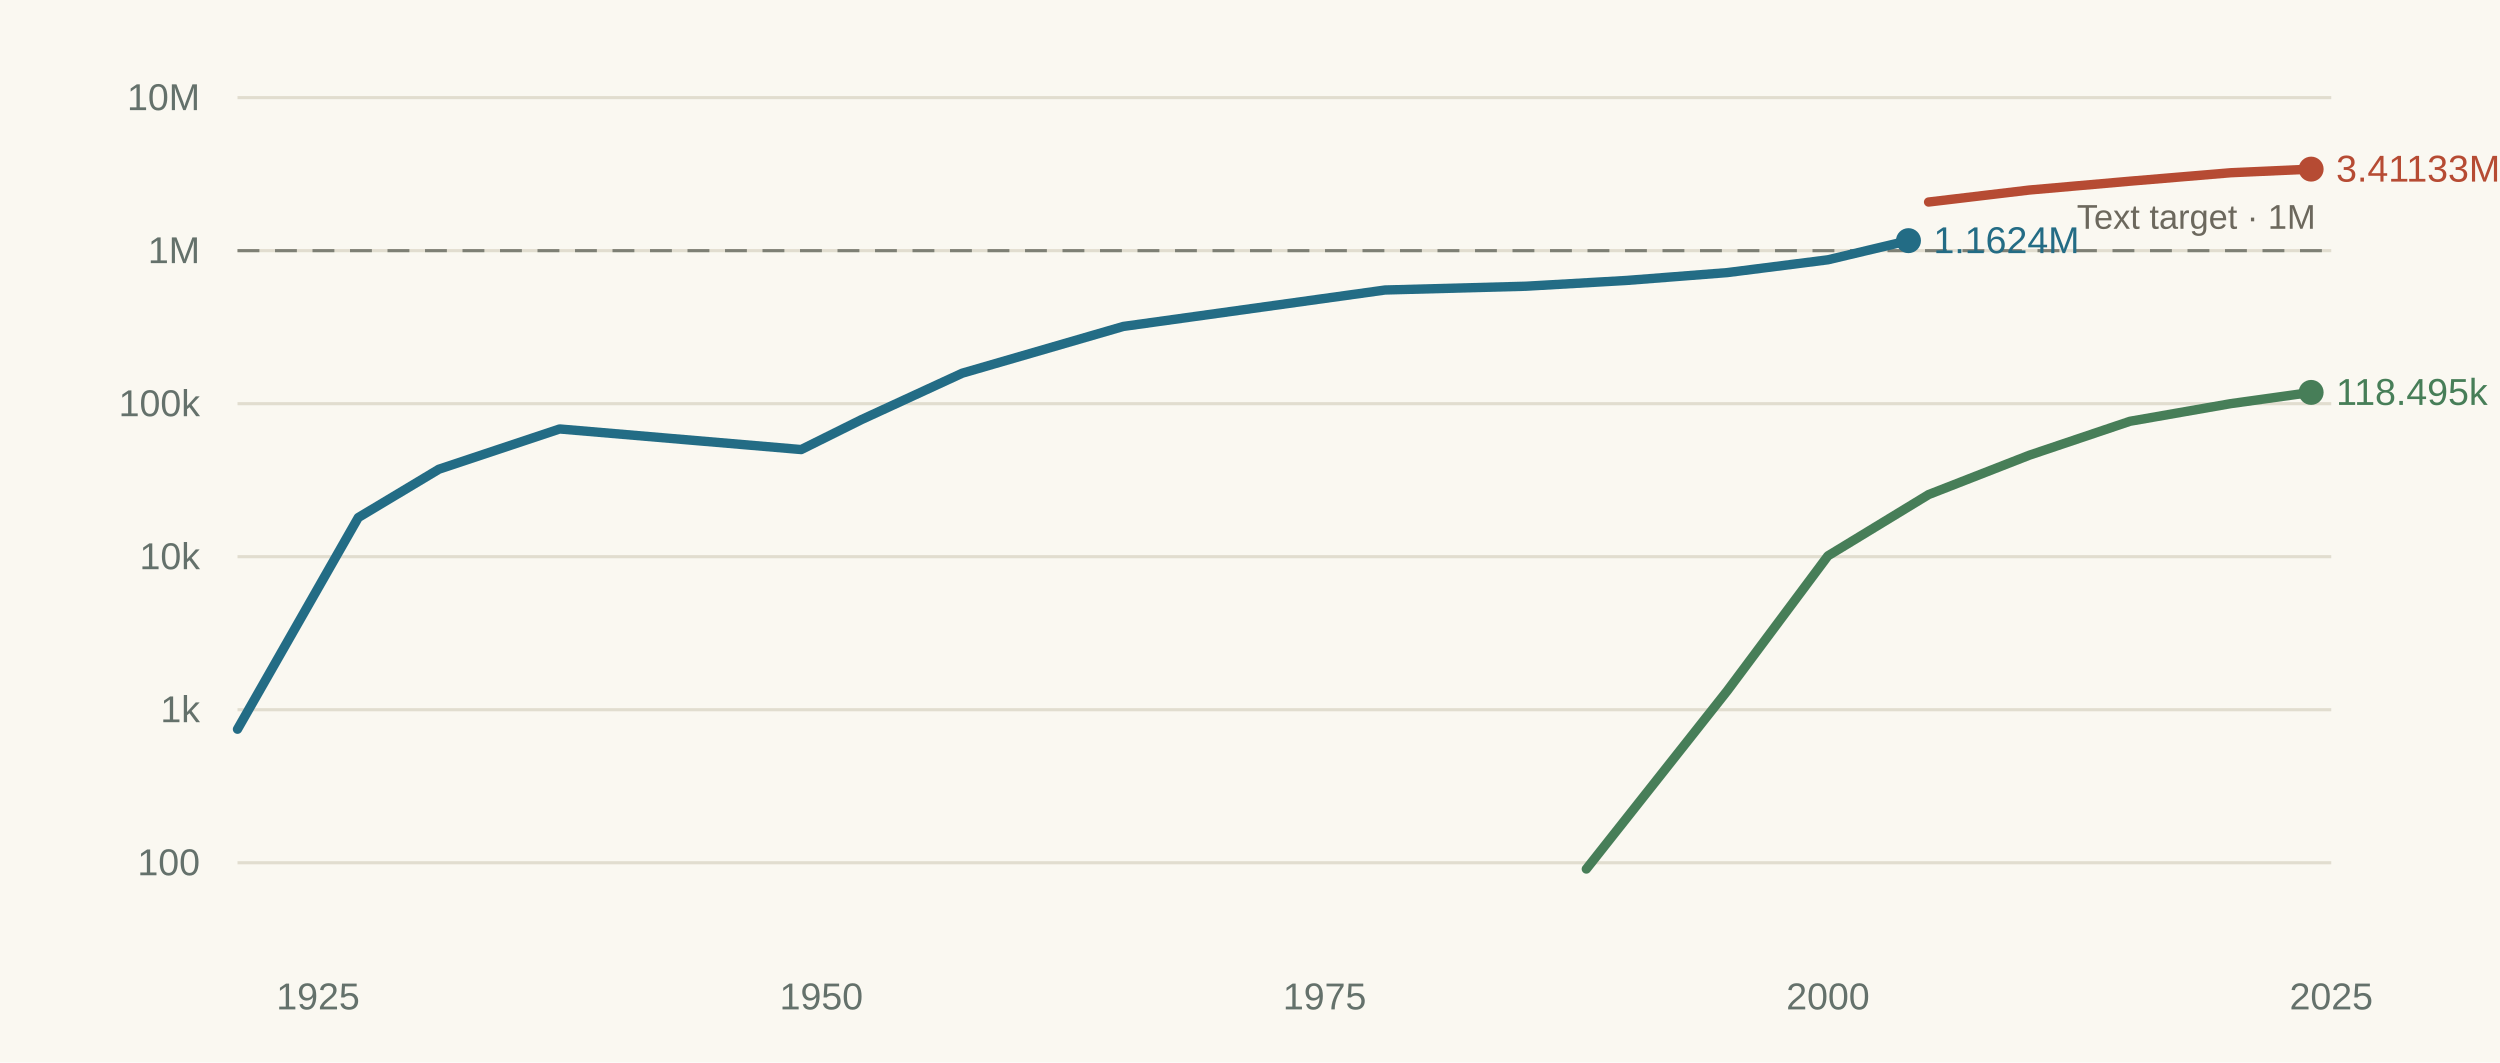
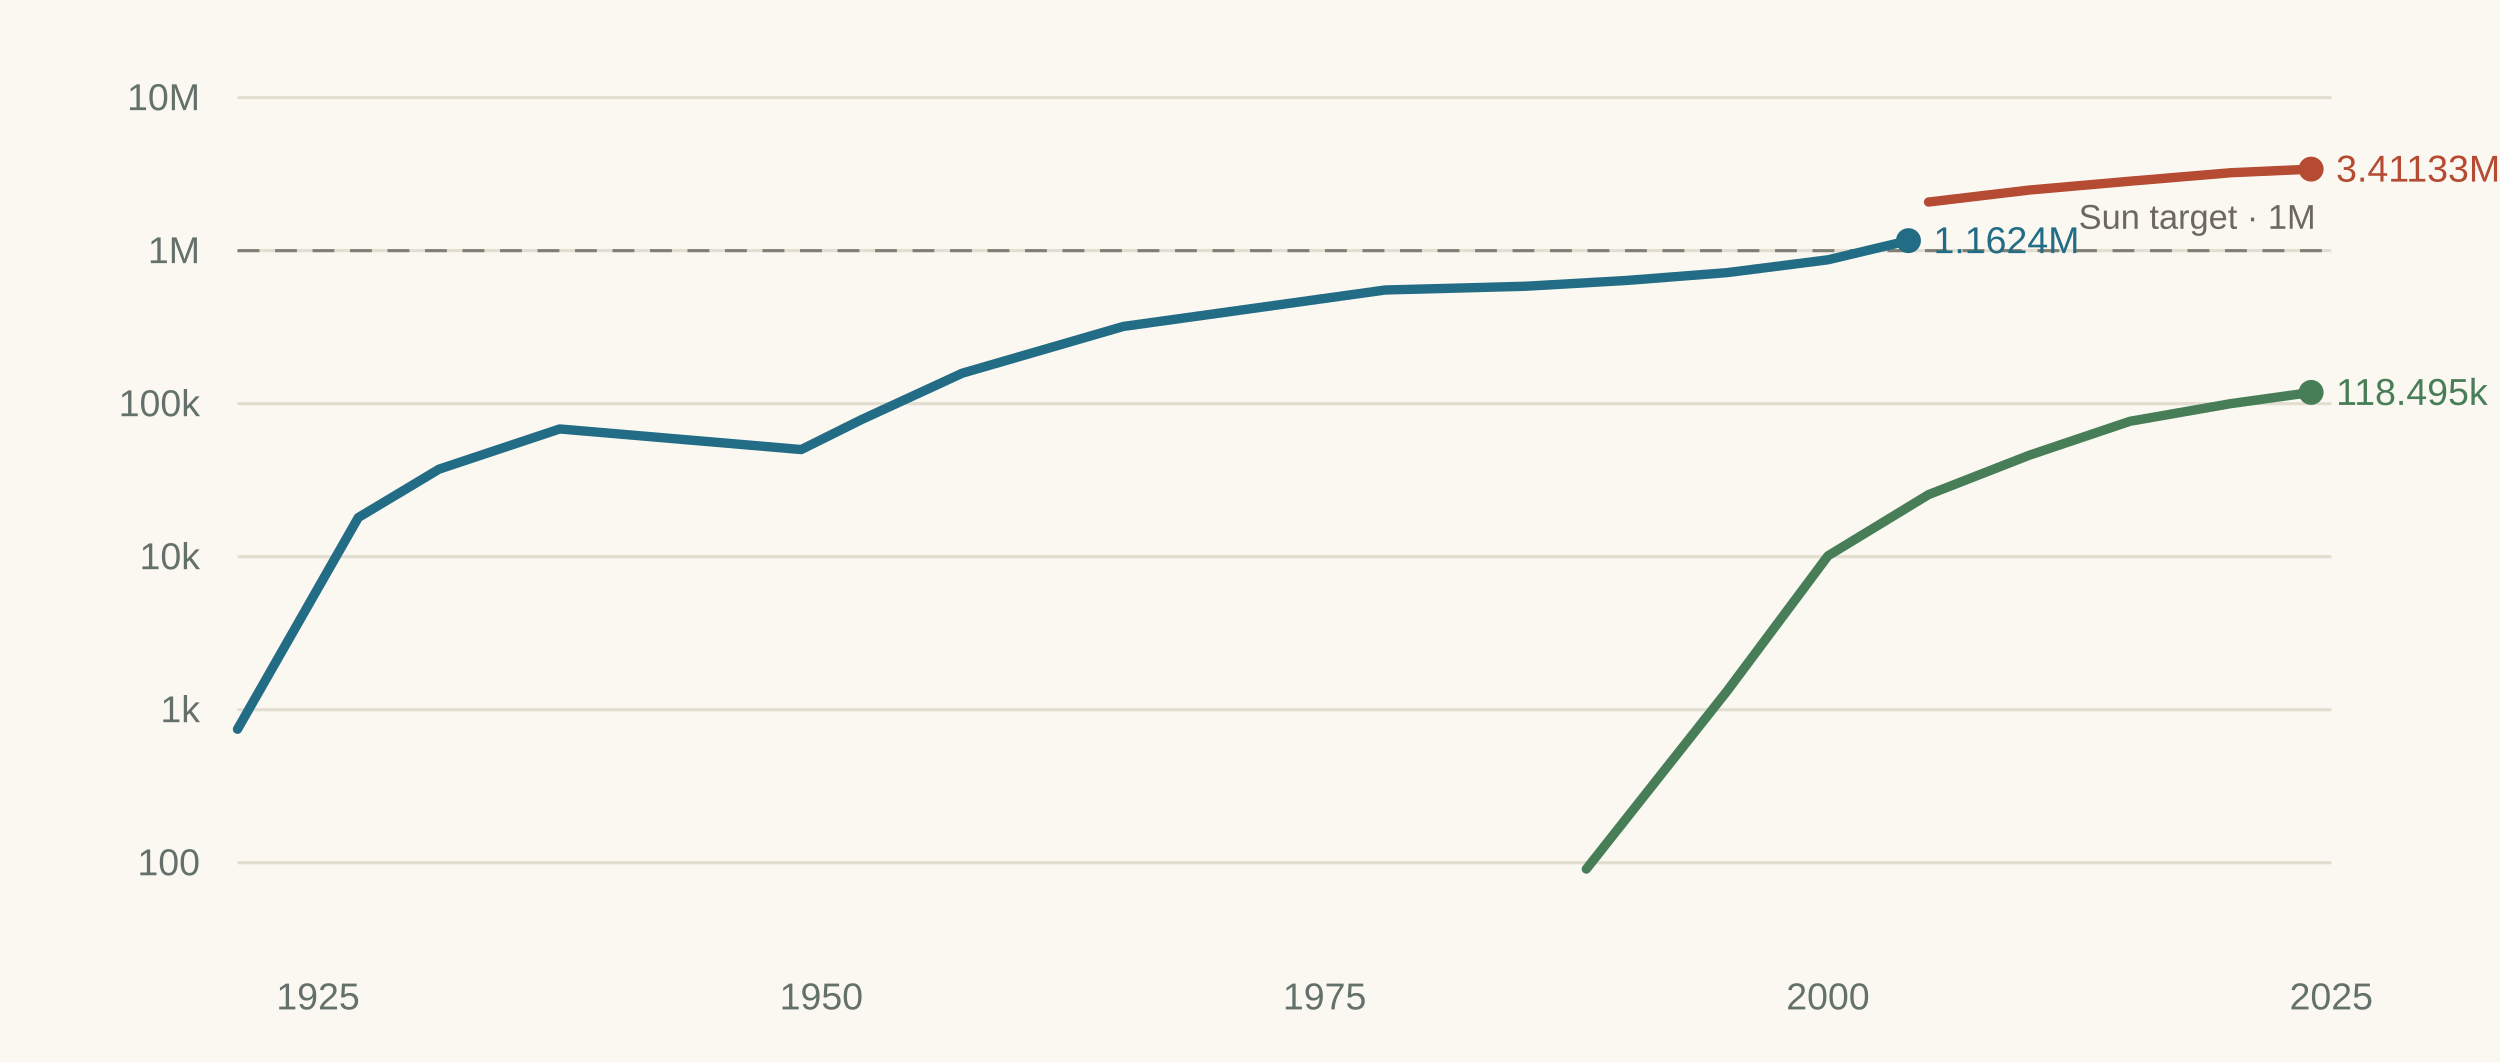
<svg xmlns="http://www.w3.org/2000/svg" viewBox="0 0 800 340" role="img" aria-labelledby="title">
  <rect width="800" height="340" fill="#faf8f1" />
  <path d="M76 276.08H746" stroke="#e1ddcf" fill="none" />
  <text x="64.00" y="280.08" text-anchor="end" fill="#64716b" font-size="12" font-family="Arial,sans-serif">100</text>
  <path d="M76 227.11H746" stroke="#e1ddcf" fill="none" />
  <text x="64.00" y="231.11" text-anchor="end" fill="#64716b" font-size="12" font-family="Arial,sans-serif">1k</text>
  <path d="M76 178.14H746" stroke="#e1ddcf" fill="none" />
  <text x="64.00" y="182.14" text-anchor="end" fill="#64716b" font-size="12" font-family="Arial,sans-serif">10k</text>
  <path d="M76 129.18H746" stroke="#e1ddcf" fill="none" />
  <text x="64.00" y="133.18" text-anchor="end" fill="#64716b" font-size="12" font-family="Arial,sans-serif">100k</text>
  <path d="M76 80.21H746" stroke="#e1ddcf" fill="none" />
  <text x="64.00" y="84.21" text-anchor="end" fill="#64716b" font-size="12" font-family="Arial,sans-serif">1M</text>
  <path d="M76 31.24H746" stroke="#e1ddcf" fill="none" />
  <text x="64.00" y="35.24" text-anchor="end" fill="#64716b" font-size="12" font-family="Arial,sans-serif">10M</text>
  <text x="101.77" y="323.00" text-anchor="middle" fill="#64716b" font-size="12" font-family="Arial,sans-serif">1925</text>
  <text x="262.83" y="323.00" text-anchor="middle" fill="#64716b" font-size="12" font-family="Arial,sans-serif">1950</text>
  <text x="423.88" y="323.00" text-anchor="middle" fill="#64716b" font-size="12" font-family="Arial,sans-serif">1975</text>
  <text x="584.94" y="323.00" text-anchor="middle" fill="#64716b" font-size="12" font-family="Arial,sans-serif">2000</text>
  <text x="746.00" y="323.00" text-anchor="middle" fill="#64716b" font-size="12" font-family="Arial,sans-serif">2025</text>
  <path d="M76 80.21H746" stroke="#7e8075" stroke-dasharray="7 5" fill="none" />
-   <text x="741.00" y="73.21" text-anchor="end" fill="#6c685d" font-size="11" font-family="Arial,sans-serif">Text target · 1M</text>
+   <text x="741.00" y="73.21" text-anchor="end" fill="#6c685d" font-size="11" font-family="Arial,sans-serif">Sun target · 1M</text>
  <path d="M76.00,233.34 L114.65,165.62 L140.42,150.16 L179.08,137.27 L256.38,143.86 L275.71,134.26 L307.92,119.42 L359.46,104.46 L443.21,92.80 L488.31,91.59 L520.52,89.74 L552.73,87.23 L584.94,83.13 L610.71,77.01" fill="none" stroke="#236c85" stroke-width="3" stroke-linecap="round" stroke-linejoin="round" />
  <circle cx="610.71" cy="77.01" r="4" fill="#236c85" />
  <text x="618.71" y="81.01" text-anchor="start" fill="#236c85" font-size="12" font-family="Arial,sans-serif">1.1624M</text>
  <path d="M617.15,64.65 L649.37,60.81 L681.58,57.98 L713.79,55.28 L739.56,54.12" fill="none" stroke="#b64b33" stroke-width="3" stroke-linecap="round" stroke-linejoin="round" />
  <circle cx="739.56" cy="54.12" r="4" fill="#b64b33" />
  <text x="747.56" y="58.12" text-anchor="start" fill="#b64b33" font-size="12" font-family="Arial,sans-serif">3.41133M</text>
  <path d="M507.63,278.08 L552.73,221.05 L584.94,177.87 L617.15,158.26 L649.37,145.67 L681.58,134.81 L713.79,129.17 L739.56,125.57" fill="none" stroke="#477e58" stroke-width="3" stroke-linecap="round" stroke-linejoin="round" />
  <circle cx="739.56" cy="125.57" r="4" fill="#477e58" />
  <text x="747.56" y="129.57" text-anchor="start" fill="#477e58" font-size="12" font-family="Arial,sans-serif">118.495k</text>
</svg>
